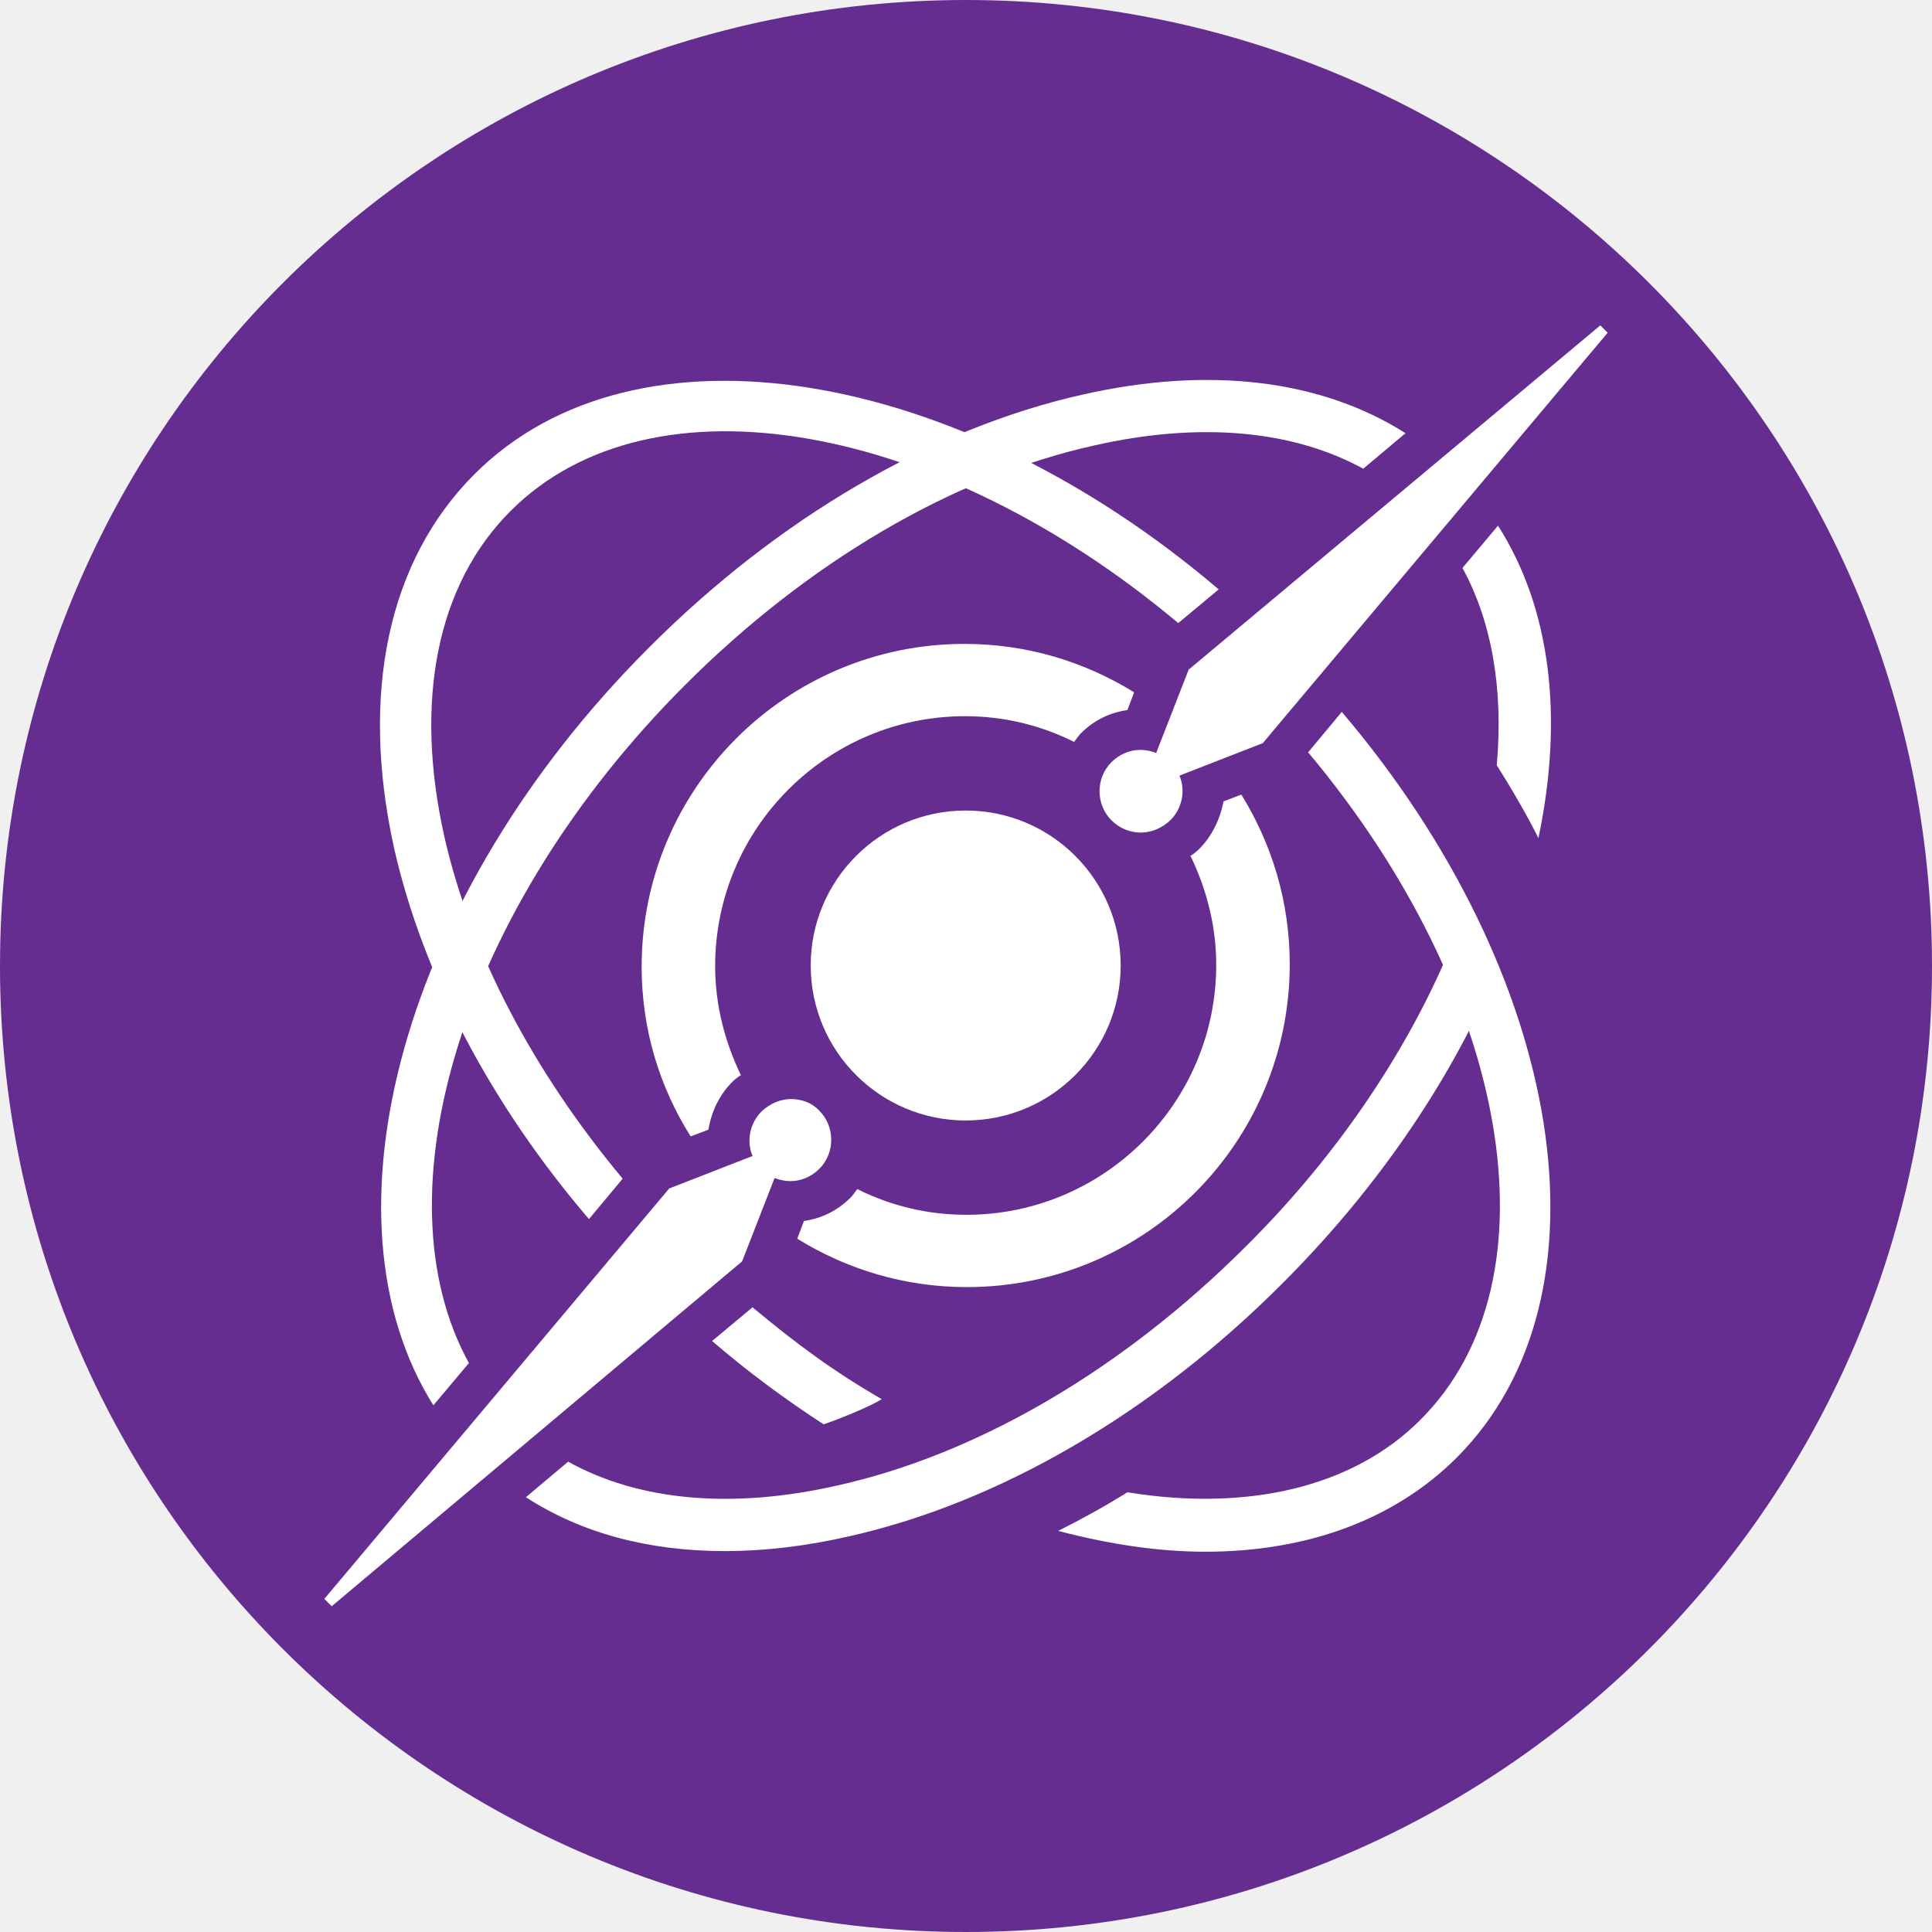
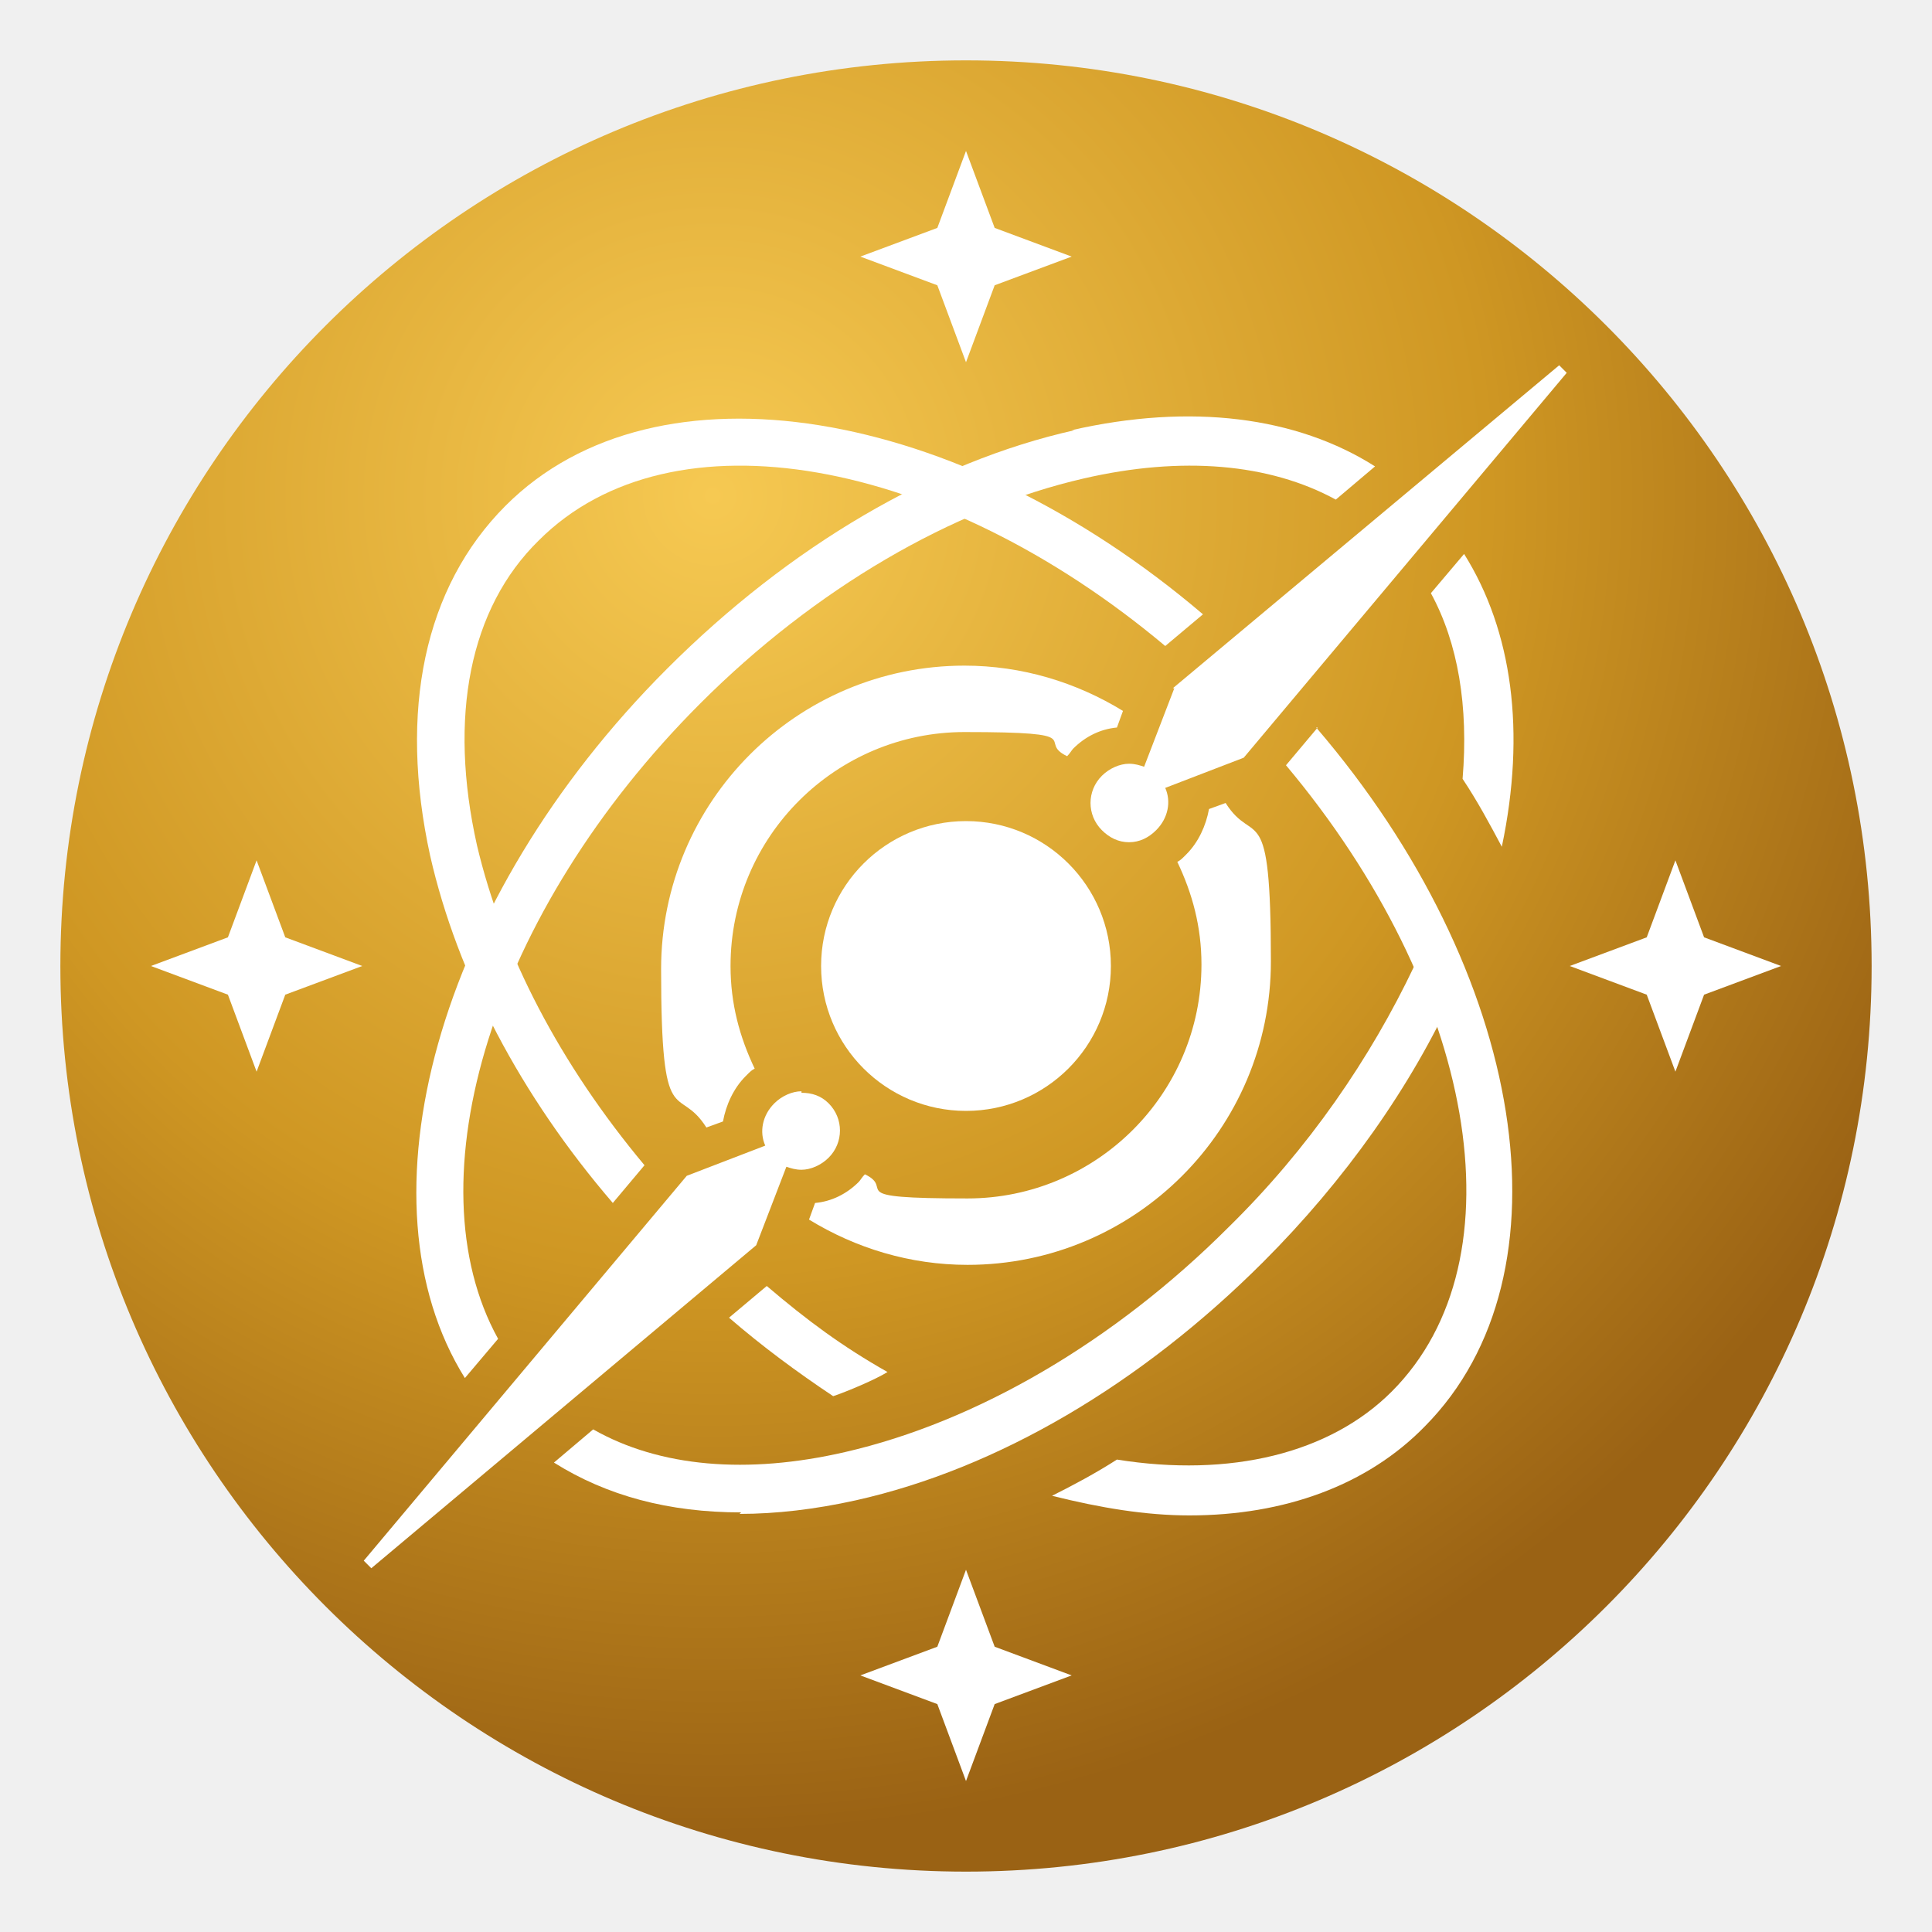
- <svg xmlns="http://www.w3.org/2000/svg" version="1.1" viewBox="0 0 391 391">
-   <style type="text/css">.st0{fill:#662D91;}
- 	.st1{fill:#FFFFFF;}
- 	.st2{fill:#36204F;}
- 	.st3{fill:url(#SVGID_1_);}
- 	.st4{fill:url(#SVGID_00000054257414562981228120000001574687163085119653_);}
- 	.st5{fill:url(#SVGID_00000072998375269293171440000018213926298751993760_);}
- 	.st6{fill:url(#SVGID_00000014615508004562851300000006094527432216711301_);}
- 	.st7{fill:url(#SVGID_00000013161522689771818110000010315873926876005009_);}
- 	.st8{clip-path:url(#SVGID_00000144319605520673463540000011190800844866639500_);fill:#FFFFFF;}
- 	.st9{clip-path:url(#SVGID_00000144319605520673463540000011190800844866639500_);fill:#3375C6;}
- 	.st10{opacity:0.5;fill:url(#SVGID_00000103236622958962217100000000896203148096719288_);}
- 	.st11{opacity:0.39;fill:url(#SVGID_00000001625125440351536700000010266301937016667048_);}
- 	.st12{fill:url(#SVGID_00000124141742389249847090000005945901909340613275_);}
- 	.st13{fill:url(#XMLID_00000072986874545207087730000001673768990059418281_);}
- 	.st14{fill:url(#XMLID_00000053514400916280977180000006774919194279780226_);}
- 	.st15{fill:url(#XMLID_00000172411063983058279480000005865108757823933591_);}</style>
-   <circle class="st0" cx="195.5" cy="195.5" r="195.5" />
-   <g transform="matrix(1.2397 0 0 1.2397 1292.2 2009.7)">
-     <circle class="st1" cx="-884.7" cy="-1463.5" r="25.3" />
-     <path class="st1" d="m-913.2-1441.7c-1.7 0-3.4 0.7-4.8 2-2 2-2.5 4.9-1.5 7.3l-13.6 5.3-56.3 67 1.2 1.2 67-56.3 5.3-13.6c0.8 0.3 1.7 0.5 2.6 0.5 1.7 0 3.4-0.7 4.7-2 2.6-2.6 2.6-6.9 0-9.5-1.2-1.3-2.9-1.9-4.6-1.9z" />
-     <path class="st1" d="m-924-1367.9c6.4 0 13.2-0.8 20.2-2.4 24.6-5.5 49.8-20.2 70.9-41.4 14.2-14.2 25.7-30.5 33.3-47.2l-6.6-6.2-0.5 1.3-0.3 0.7c-7.2 16-18.2 31.8-31.9 45.4-20.1 20.1-43.8 34-66.8 39.1-17.2 3.9-32.4 2.5-43.9-3.9l-6.9 5.8c9.1 5.9 20.1 8.8 32.5 8.8z" />
-     <path class="st1" d="m-898.4-1392.7c-7.8-4.5-13.9-9-21.1-15l-6.6 5.5c5.8 5 11.9 9.5 18.2 13.6 2.4-0.8 7.4-2.8 9.5-4.1z" />
-     <path class="st1" d="m-848.3-1511.8-5.3 13.6c-0.8-0.3-1.7-0.5-2.6-0.5-1.7 0-3.4 0.7-4.7 2-2.6 2.6-2.6 6.9 0 9.5 1.3 1.3 3 2 4.8 2 1.7 0 3.4-0.7 4.8-2 2-2 2.5-4.9 1.5-7.3l13.6-5.3 56.3-67-1.2-1.2z" />
-     <path class="st1" d="m-922.8-1444.5c0.4-0.4 0.9-0.8 1.4-1.1-2.6-5.4-4.2-11.4-4.2-17.8 0-22.5 18.3-40.8 40.8-40.8 6.4 0 12.4 1.5 17.8 4.2 0.4-0.5 0.7-1 1.1-1.4 2.1-2.1 4.7-3.4 7.6-3.8l1.1-2.9c-8.1-5-17.5-7.9-27.7-7.9-29.1 0-52.7 23.6-52.7 52.7 0 10.2 2.9 19.6 8 27.7l2.9-1.1c0.5-3 1.8-5.7 3.9-7.8z" />
-     <path class="st1" d="m-846.6-1482.5c-0.4 0.4-0.9 0.8-1.4 1.1 2.6 5.4 4.2 11.4 4.2 17.8 0 22.5-18.3 40.8-40.8 40.8-6.4 0-12.4-1.5-17.8-4.2-0.4 0.5-0.7 1-1.1 1.4-2.1 2.1-4.7 3.4-7.6 3.8l-1.1 2.9c8.1 5 17.5 7.9 27.7 7.9 29.1 0 52.7-23.6 52.7-52.7 0-10.2-2.9-19.6-7.9-27.7l-2.9 1.1c-0.6 3-1.9 5.7-4 7.8z" />
-     <path class="st1" d="m-964.9-1543.7c-14.1 14.1-18.7 35.8-13.1 61.1 4.7 20.7 15.8 41.8 31.8 60.5l5.5-6.6c-14.6-17.5-24.8-36.9-29.1-55.8-5-22.3-1.2-41.2 10.8-53.2 23.1-23.1 69.9-14.5 109 18.3l6.6-5.5c-42.6-36.3-95.1-45.2-121.5-18.8z" />
-     <path class="st1" d="m-823.3-1504.9-5.5 6.6c32.8 39.1 41.4 86 18.3 109-10.9 10.9-28 15-47.8 11.8-3.7 2.3-7.5 4.4-11.3 6.3 8.4 2.2 16.4 3.4 24 3.4 16.6 0 30.9-5.2 41.1-15.4 26.4-26.5 17.5-79-18.8-121.7z" />
-     <path class="st1" d="m-865.6-1556.7c-24.6 5.5-49.8 20.2-70.9 41.4-40.2 40.2-54.4 92.9-35.1 123.6l5.8-6.9c-15.2-27.6-1.1-74.3 35.3-110.7 20.1-20.1 43.8-34 66.8-39.1 17.2-3.9 32.4-2.5 43.9 3.8l6.9-5.8c-13.7-8.7-32-11-52.7-6.3z" />
-     <path class="st1" d="m-797.8-1535.3-5.8 6.9c4.8 8.8 6.7 19.8 5.6 32.2 2.5 4 4.8 7.9 6.8 11.9 4.2-20 1.9-37.7-6.6-51z" />
+ <svg xmlns="http://www.w3.org/2000/svg" id="Layer_1" data-name="Layer 1" version="1.1" viewBox="0 0 128 128">
+   <defs>
+     <radialGradient id="goldGradient" cx="36%" cy="24%" r="74%">
+       <stop offset="0%" stop-color="#f6c952" />
+       <stop offset="58%" stop-color="#cf9723" />
+       <stop offset="100%" stop-color="#9a6214" />
+     </radialGradient>
+   </defs>
+   <circle cx="64" cy="64" r="60" fill="url(#goldGradient)" stroke-width="0" />
+   <g>
+     <circle cx="64" cy="64" r="9.6" fill="#fff" stroke-width="0" />
+     <path d="M53.1,72.3c-.6,0-1.3.3-1.8.8-.8.8-1,1.9-.6,2.8l-5.2,2-21.4,25.5.5.5,25.5-21.4,2-5.2c.3.1.6.2,1,.2.6,0,1.3-.3,1.8-.8,1-1,1-2.6,0-3.6-.5-.5-1.1-.7-1.8-.7h0Z" fill="#fff" stroke-width="0" />
+     <path d="M49,100.3c2.4,0,5-.3,7.7-.9,9.4-2.1,18.9-7.7,27-15.8,5.4-5.4,9.8-11.6,12.7-18l-2.5-2.4-.2.5v.3c-2.9,6.1-7,12.1-12.3,17.3-7.6,7.6-16.7,12.9-25.4,14.9-6.5,1.5-12.3,1-16.7-1.5l-2.6,2.2c3.5,2.2,7.6,3.3,12.4,3.3h0Z" fill="#fff" stroke-width="0" />
+     <path d="M58.8,90.9c-3-1.7-5.3-3.4-8-5.7l-2.5,2.1c2.2,1.9,4.5,3.6,6.9,5.2.9-.3,2.8-1.1,3.6-1.6h0Z" fill="#fff" stroke-width="0" />
+     <path d="M77.8,45.6l-2,5.2c-.3-.1-.6-.2-1-.2-.6,0-1.3.3-1.8.8-1,1-1,2.6,0,3.6.5.5,1.1.8,1.8.8s1.3-.3,1.8-.8c.8-.8,1-1.9.6-2.8l5.2-2,21.4-25.5-.5-.5-25.6,21.4Z" fill="#fff" stroke-width="0" />
+     <path d="M49.5,71.2c.2-.2.3-.3.5-.4-1-2.1-1.6-4.3-1.6-6.8,0-8.6,7-15.5,15.5-15.5s4.7.6,6.8,1.6c.2-.2.3-.4.4-.5.8-.8,1.8-1.3,2.9-1.4l.4-1.1c-3.1-1.9-6.7-3-10.5-3-11.1,0-20.1,9-20.1,20.1s1.1,7.5,3,10.5l1.1-.4c.2-1.1.7-2.2,1.5-3h0Z" fill="#fff" stroke-width="0" />
+     <path d="M78.5,56.7c-.2.2-.3.3-.5.4,1,2.1,1.6,4.3,1.6,6.8,0,8.6-7,15.5-15.5,15.5s-4.7-.6-6.8-1.6c-.2.2-.3.4-.4.5-.8.8-1.8,1.3-2.9,1.4l-.4,1.1c3.1,1.9,6.7,3,10.5,3,11.1,0,20.1-9,20.1-20.1s-1.1-7.5-3-10.5l-1.1.4c-.2,1.1-.7,2.2-1.5,3h0Z" fill="#fff" stroke-width="0" />
+     <path d="M33.5,33.5c-5.4,5.4-7.1,13.6-5,23.2,1.8,7.9,6,15.9,12.1,23l2.1-2.5c-5.6-6.7-9.4-14-11.1-21.2-1.9-8.5-.5-15.7,4.1-20.2,8.8-8.8,26.6-5.5,41.5,7l2.5-2.1c-16.2-13.8-36.2-17.2-46.2-7.2Z" fill="#fff" stroke-width="0" />
+     <path d="M87.3,48.2l-2.1,2.5c12.5,14.9,15.8,32.7,7,41.5-4.1,4.1-10.7,5.7-18.2,4.5-1.4.9-2.9,1.7-4.3,2.4,3.2.8,6.2,1.3,9.1,1.3,6.3,0,11.8-2,15.6-5.9,10-10.1,6.7-30.1-7.2-46.3h0Z" fill="#fff" stroke-width="0" />
+     <path d="M71.2,28.5c-9.4,2.1-18.9,7.7-27,15.8-15.3,15.3-20.7,35.3-13.4,47l2.2-2.6c-5.8-10.5-.4-28.3,13.4-42.1,7.6-7.6,16.7-12.9,25.4-14.9,6.5-1.5,12.3-1,16.7,1.4l2.6-2.2c-5.2-3.3-12.2-4.2-20.1-2.4Z" fill="#fff" stroke-width="0" />
+     <path d="M97,36.7l-2.2,2.6c1.8,3.3,2.5,7.5,2.1,12.3,1,1.5,1.8,3,2.6,4.5,1.6-7.6.7-14.3-2.5-19.4Z" fill="#fff" stroke-width="0" />
+   </g>
+   <g fill="#fff">
+     <path d="M64 10l1.9 5.1L71 17l-5.1 1.9L64 24l-1.9-5.1L57 17l5.1-1.9Z" />
+     <path d="M111 57l1.9 5.1L118 64l-5.1 1.9L111 71l-1.9-5.1L104 64l5.1-1.9Z" />
+     <path d="M64 104l1.9 5.1L71 111l-5.1 1.9L64 118l-1.9-5.1L57 111l5.1-1.9Z" />
+     <path d="M17 57l1.9 5.1L24 64l-5.1 1.9L17 71l-1.9-5.1L10 64l5.1-1.9Z" />
  </g>
</svg>
